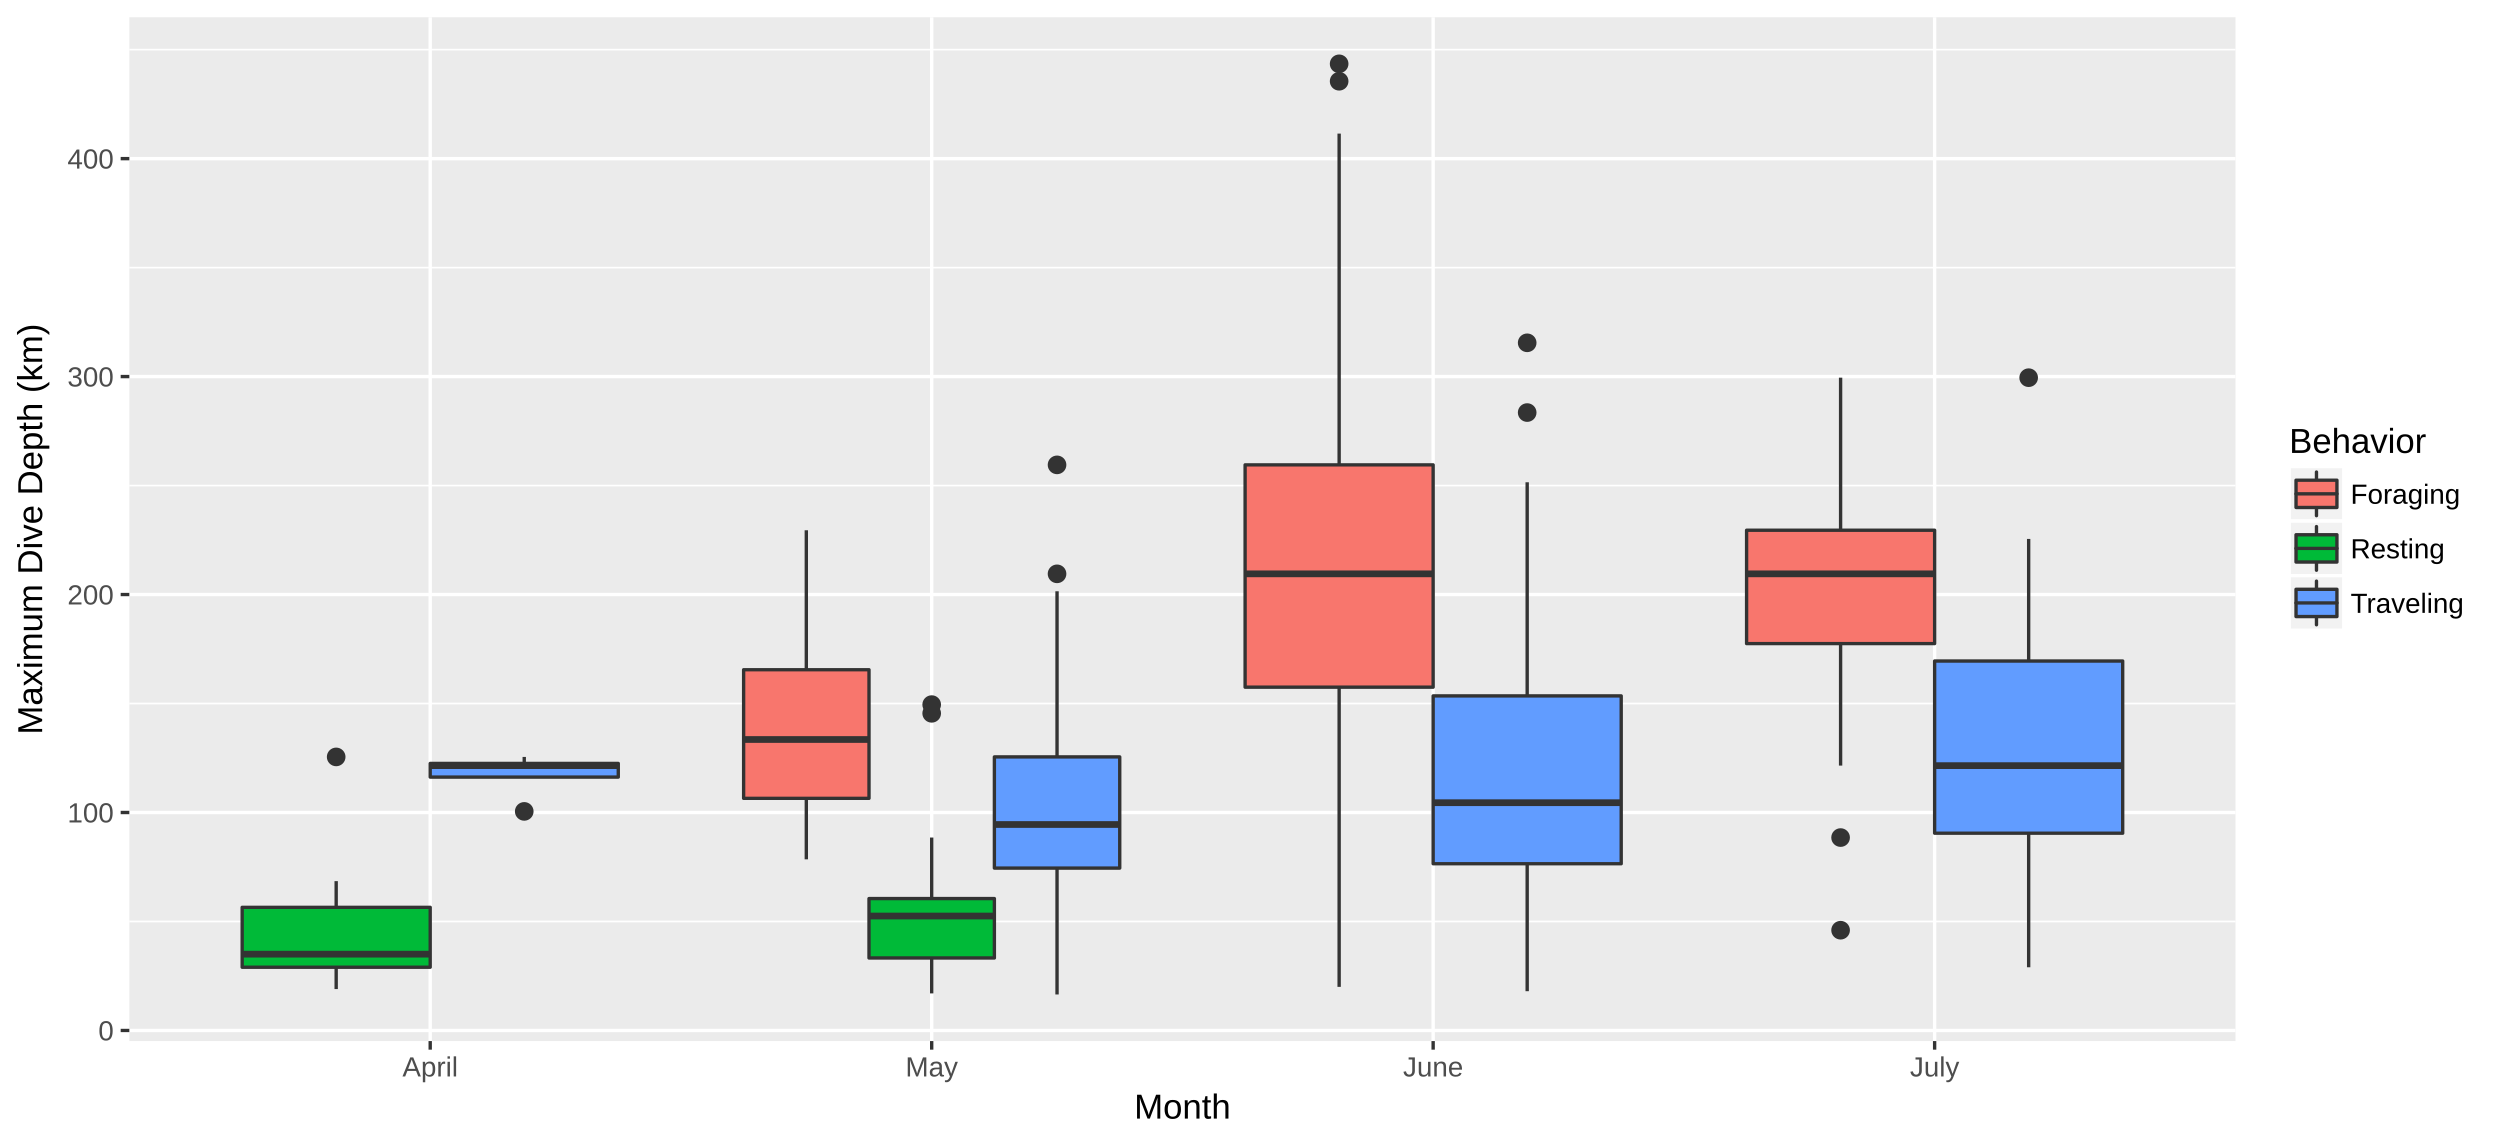
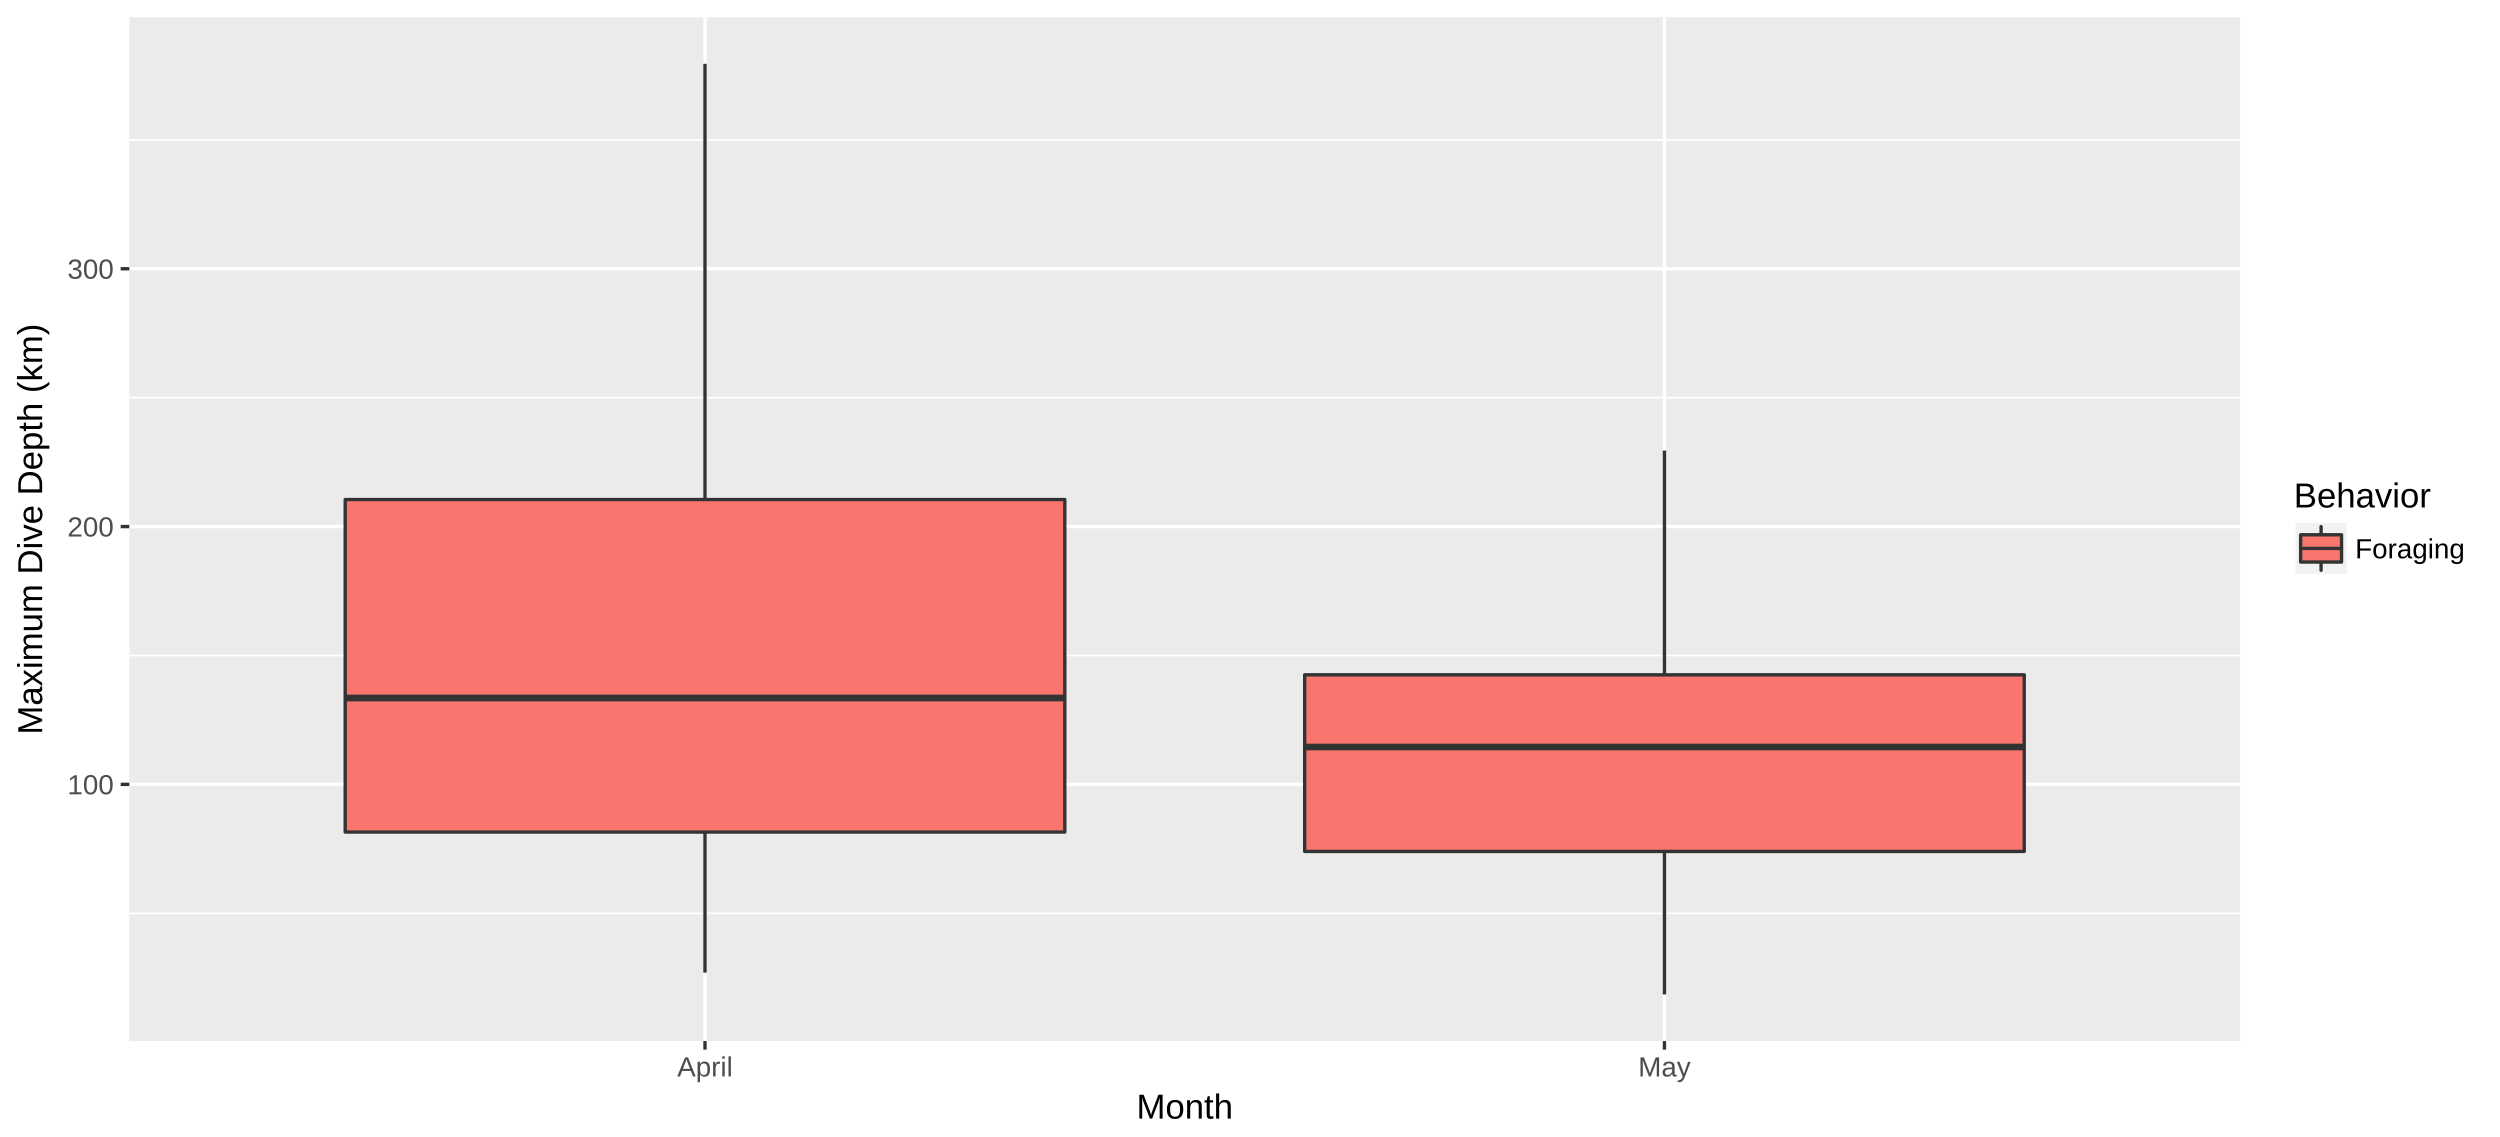
<svg xmlns="http://www.w3.org/2000/svg" viewBox="0 0 792.00 360.00">
  <defs>
    <style type="text/css">
    line, polyline, polygon, path, rect, circle {
      fill: none;
      stroke: #000000;
      stroke-linecap: round;
      stroke-linejoin: round;
      stroke-miterlimit: 10.00;
    }
  </style>
  </defs>
  <rect width="100%" height="100%" style="stroke: none; fill: #FFFFFF;" />
  <rect x="0.00" y="0.00" width="792.00" height="360.00" style="stroke-width: 1.07; stroke: #FFFFFF; fill: #FFFFFF;" />
  <defs>
-     <clipPath id="cpNDAuOTd8NzA4LjIxfDMyOS44MHw1LjQ4">
-       <rect x="40.97" y="5.48" width="667.24" height="324.32" />
+     <clipPath id="cpNDAuOTd8NzA5LjY3fDMyOS44MHw1LjQ4">
+       <rect x="40.97" y="5.48" width="668.70" height="324.32" />
    </clipPath>
  </defs>
-   <rect x="40.97" y="5.48" width="667.24" height="324.32" style="stroke-width: 1.07; stroke: none; fill: #EBEBEB;" clip-path="url(#cpNDAuOTd8NzA4LjIxfDMyOS44MHw1LjQ4)" />
-   <polyline points="40.97,291.92 708.21,291.92 " style="stroke-width: 0.53; stroke: #FFFFFF; stroke-linecap: butt;" clip-path="url(#cpNDAuOTd8NzA4LjIxfDMyOS44MHw1LjQ4)" />
-   <polyline points="40.97,222.88 708.21,222.88 " style="stroke-width: 0.53; stroke: #FFFFFF; stroke-linecap: butt;" clip-path="url(#cpNDAuOTd8NzA4LjIxfDMyOS44MHw1LjQ4)" />
-   <polyline points="40.97,153.83 708.21,153.83 " style="stroke-width: 0.53; stroke: #FFFFFF; stroke-linecap: butt;" clip-path="url(#cpNDAuOTd8NzA4LjIxfDMyOS44MHw1LjQ4)" />
-   <polyline points="40.97,84.78 708.21,84.78 " style="stroke-width: 0.53; stroke: #FFFFFF; stroke-linecap: butt;" clip-path="url(#cpNDAuOTd8NzA4LjIxfDMyOS44MHw1LjQ4)" />
-   <polyline points="40.97,15.73 708.21,15.73 " style="stroke-width: 0.53; stroke: #FFFFFF; stroke-linecap: butt;" clip-path="url(#cpNDAuOTd8NzA4LjIxfDMyOS44MHw1LjQ4)" />
-   <polyline points="40.97,326.45 708.21,326.45 " style="stroke-width: 1.07; stroke: #FFFFFF; stroke-linecap: butt;" clip-path="url(#cpNDAuOTd8NzA4LjIxfDMyOS44MHw1LjQ4)" />
-   <polyline points="40.97,257.40 708.21,257.40 " style="stroke-width: 1.07; stroke: #FFFFFF; stroke-linecap: butt;" clip-path="url(#cpNDAuOTd8NzA4LjIxfDMyOS44MHw1LjQ4)" />
-   <polyline points="40.97,188.35 708.21,188.35 " style="stroke-width: 1.07; stroke: #FFFFFF; stroke-linecap: butt;" clip-path="url(#cpNDAuOTd8NzA4LjIxfDMyOS44MHw1LjQ4)" />
-   <polyline points="40.97,119.30 708.21,119.30 " style="stroke-width: 1.07; stroke: #FFFFFF; stroke-linecap: butt;" clip-path="url(#cpNDAuOTd8NzA4LjIxfDMyOS44MHw1LjQ4)" />
-   <polyline points="40.97,50.26 708.21,50.26 " style="stroke-width: 1.07; stroke: #FFFFFF; stroke-linecap: butt;" clip-path="url(#cpNDAuOTd8NzA4LjIxfDMyOS44MHw1LjQ4)" />
-   <polyline points="136.29,329.80 136.29,5.48 " style="stroke-width: 1.07; stroke: #FFFFFF; stroke-linecap: butt;" clip-path="url(#cpNDAuOTd8NzA4LjIxfDMyOS44MHw1LjQ4)" />
-   <polyline points="295.16,329.80 295.16,5.48 " style="stroke-width: 1.07; stroke: #FFFFFF; stroke-linecap: butt;" clip-path="url(#cpNDAuOTd8NzA4LjIxfDMyOS44MHw1LjQ4)" />
-   <polyline points="454.02,329.80 454.02,5.48 " style="stroke-width: 1.07; stroke: #FFFFFF; stroke-linecap: butt;" clip-path="url(#cpNDAuOTd8NzA4LjIxfDMyOS44MHw1LjQ4)" />
-   <polyline points="612.89,329.80 612.89,5.48 " style="stroke-width: 1.07; stroke: #FFFFFF; stroke-linecap: butt;" clip-path="url(#cpNDAuOTd8NzA4LjIxfDMyOS44MHw1LjQ4)" />
-   <circle cx="106.50" cy="239.79" r="1.95pt" style="stroke-width: 0.71; stroke: #333333; fill: #333333;" clip-path="url(#cpNDAuOTd8NzA4LjIxfDMyOS44MHw1LjQ4)" />
-   <line x1="106.50" y1="287.44" x2="106.50" y2="279.15" style="stroke-width: 1.07; stroke: #333333; stroke-linecap: butt;" clip-path="url(#cpNDAuOTd8NzA4LjIxfDMyOS44MHw1LjQ4)" />
-   <line x1="106.50" y1="306.42" x2="106.50" y2="313.33" style="stroke-width: 1.07; stroke: #333333; stroke-linecap: butt;" clip-path="url(#cpNDAuOTd8NzA4LjIxfDMyOS44MHw1LjQ4)" />
-   <polygon points="76.72,287.44 76.72,306.42 136.29,306.42 136.29,287.44 76.72,287.44 " style="stroke-width: 1.07; stroke: #333333; fill: #00BA38;" clip-path="url(#cpNDAuOTd8NzA4LjIxfDMyOS44MHw1LjQ4)" />
-   <line x1="76.72" y1="302.28" x2="136.29" y2="302.28" style="stroke-width: 2.13; stroke: #333333; stroke-linecap: butt;" clip-path="url(#cpNDAuOTd8NzA4LjIxfDMyOS44MHw1LjQ4)" />
-   <circle cx="166.08" cy="257.05" r="1.95pt" style="stroke-width: 0.71; stroke: #333333; fill: #333333;" clip-path="url(#cpNDAuOTd8NzA4LjIxfDMyOS44MHw1LjQ4)" />
-   <line x1="166.08" y1="241.86" x2="166.08" y2="239.79" style="stroke-width: 1.07; stroke: #333333; stroke-linecap: butt;" clip-path="url(#cpNDAuOTd8NzA4LjIxfDMyOS44MHw1LjQ4)" />
-   <line x1="166.08" y1="246.18" x2="166.08" y2="246.18" style="stroke-width: 1.07; stroke: #333333; stroke-linecap: butt;" clip-path="url(#cpNDAuOTd8NzA4LjIxfDMyOS44MHw1LjQ4)" />
-   <polygon points="136.29,241.86 136.29,246.18 195.87,246.18 195.87,241.86 136.29,241.86 " style="stroke-width: 1.07; stroke: #333333; fill: #619CFF;" clip-path="url(#cpNDAuOTd8NzA4LjIxfDMyOS44MHw1LjQ4)" />
-   <line x1="136.29" y1="242.55" x2="195.87" y2="242.55" style="stroke-width: 2.13; stroke: #333333; stroke-linecap: butt;" clip-path="url(#cpNDAuOTd8NzA4LjIxfDMyOS44MHw1LjQ4)" />
-   <line x1="255.44" y1="212.17" x2="255.44" y2="167.98" style="stroke-width: 1.07; stroke: #333333; stroke-linecap: butt;" clip-path="url(#cpNDAuOTd8NzA4LjIxfDMyOS44MHw1LjQ4)" />
-   <line x1="255.44" y1="252.91" x2="255.44" y2="272.24" style="stroke-width: 1.07; stroke: #333333; stroke-linecap: butt;" clip-path="url(#cpNDAuOTd8NzA4LjIxfDMyOS44MHw1LjQ4)" />
-   <polygon points="235.58,212.17 235.58,252.91 275.30,252.91 275.30,212.17 235.58,212.17 " style="stroke-width: 1.07; stroke: #333333; fill: #F8766D;" clip-path="url(#cpNDAuOTd8NzA4LjIxfDMyOS44MHw1LjQ4)" />
-   <line x1="235.58" y1="234.27" x2="275.30" y2="234.27" style="stroke-width: 2.13; stroke: #333333; stroke-linecap: butt;" clip-path="url(#cpNDAuOTd8NzA4LjIxfDMyOS44MHw1LjQ4)" />
-   <circle cx="295.16" cy="223.22" r="1.95pt" style="stroke-width: 0.71; stroke: #333333; fill: #333333;" clip-path="url(#cpNDAuOTd8NzA4LjIxfDMyOS44MHw1LjQ4)" />
-   <circle cx="295.16" cy="225.98" r="1.95pt" style="stroke-width: 0.71; stroke: #333333; fill: #333333;" clip-path="url(#cpNDAuOTd8NzA4LjIxfDMyOS44MHw1LjQ4)" />
-   <line x1="295.16" y1="284.67" x2="295.16" y2="265.34" style="stroke-width: 1.07; stroke: #333333; stroke-linecap: butt;" clip-path="url(#cpNDAuOTd8NzA4LjIxfDMyOS44MHw1LjQ4)" />
-   <line x1="295.16" y1="303.49" x2="295.16" y2="314.71" style="stroke-width: 1.07; stroke: #333333; stroke-linecap: butt;" clip-path="url(#cpNDAuOTd8NzA4LjIxfDMyOS44MHw1LjQ4)" />
-   <polygon points="275.30,284.67 275.30,303.49 315.02,303.49 315.02,284.67 275.30,284.67 " style="stroke-width: 1.07; stroke: #333333; fill: #00BA38;" clip-path="url(#cpNDAuOTd8NzA4LjIxfDMyOS44MHw1LjQ4)" />
-   <line x1="275.30" y1="290.20" x2="315.02" y2="290.20" style="stroke-width: 2.13; stroke: #333333; stroke-linecap: butt;" clip-path="url(#cpNDAuOTd8NzA4LjIxfDMyOS44MHw1LjQ4)" />
-   <circle cx="334.87" cy="181.79" r="1.95pt" style="stroke-width: 0.71; stroke: #333333; fill: #333333;" clip-path="url(#cpNDAuOTd8NzA4LjIxfDMyOS44MHw1LjQ4)" />
-   <circle cx="334.87" cy="147.27" r="1.95pt" style="stroke-width: 0.71; stroke: #333333; fill: #333333;" clip-path="url(#cpNDAuOTd8NzA4LjIxfDMyOS44MHw1LjQ4)" />
-   <line x1="334.87" y1="239.79" x2="334.87" y2="187.32" style="stroke-width: 1.07; stroke: #333333; stroke-linecap: butt;" clip-path="url(#cpNDAuOTd8NzA4LjIxfDMyOS44MHw1LjQ4)" />
-   <line x1="334.87" y1="275.01" x2="334.87" y2="315.05" style="stroke-width: 1.07; stroke: #333333; stroke-linecap: butt;" clip-path="url(#cpNDAuOTd8NzA4LjIxfDMyOS44MHw1LjQ4)" />
-   <polygon points="315.02,239.79 315.02,275.01 354.73,275.01 354.73,239.79 315.02,239.79 " style="stroke-width: 1.07; stroke: #333333; fill: #619CFF;" clip-path="url(#cpNDAuOTd8NzA4LjIxfDMyOS44MHw1LjQ4)" />
-   <line x1="315.02" y1="261.20" x2="354.73" y2="261.20" style="stroke-width: 2.13; stroke: #333333; stroke-linecap: butt;" clip-path="url(#cpNDAuOTd8NzA4LjIxfDMyOS44MHw1LjQ4)" />
-   <circle cx="424.24" cy="20.22" r="1.95pt" style="stroke-width: 0.71; stroke: #333333; fill: #333333;" clip-path="url(#cpNDAuOTd8NzA4LjIxfDMyOS44MHw1LjQ4)" />
-   <circle cx="424.24" cy="25.74" r="1.95pt" style="stroke-width: 0.71; stroke: #333333; fill: #333333;" clip-path="url(#cpNDAuOTd8NzA4LjIxfDMyOS44MHw1LjQ4)" />
-   <line x1="424.24" y1="147.27" x2="424.24" y2="42.32" style="stroke-width: 1.07; stroke: #333333; stroke-linecap: butt;" clip-path="url(#cpNDAuOTd8NzA4LjIxfDMyOS44MHw1LjQ4)" />
-   <line x1="424.24" y1="217.70" x2="424.24" y2="312.64" style="stroke-width: 1.07; stroke: #333333; stroke-linecap: butt;" clip-path="url(#cpNDAuOTd8NzA4LjIxfDMyOS44MHw1LjQ4)" />
-   <polygon points="394.45,147.27 394.45,217.70 454.02,217.70 454.02,147.27 394.45,147.27 " style="stroke-width: 1.07; stroke: #333333; fill: #F8766D;" clip-path="url(#cpNDAuOTd8NzA4LjIxfDMyOS44MHw1LjQ4)" />
-   <line x1="394.45" y1="181.79" x2="454.02" y2="181.79" style="stroke-width: 2.13; stroke: #333333; stroke-linecap: butt;" clip-path="url(#cpNDAuOTd8NzA4LjIxfDMyOS44MHw1LjQ4)" />
-   <circle cx="483.81" cy="108.60" r="1.95pt" style="stroke-width: 0.71; stroke: #333333; fill: #333333;" clip-path="url(#cpNDAuOTd8NzA4LjIxfDMyOS44MHw1LjQ4)" />
-   <circle cx="483.81" cy="130.70" r="1.95pt" style="stroke-width: 0.71; stroke: #333333; fill: #333333;" clip-path="url(#cpNDAuOTd8NzA4LjIxfDMyOS44MHw1LjQ4)" />
-   <line x1="483.81" y1="220.46" x2="483.81" y2="152.79" style="stroke-width: 1.07; stroke: #333333; stroke-linecap: butt;" clip-path="url(#cpNDAuOTd8NzA4LjIxfDMyOS44MHw1LjQ4)" />
-   <line x1="483.81" y1="273.63" x2="483.81" y2="314.02" style="stroke-width: 1.07; stroke: #333333; stroke-linecap: butt;" clip-path="url(#cpNDAuOTd8NzA4LjIxfDMyOS44MHw1LjQ4)" />
-   <polygon points="454.02,220.46 454.02,273.63 513.60,273.63 513.60,220.46 454.02,220.46 " style="stroke-width: 1.07; stroke: #333333; fill: #619CFF;" clip-path="url(#cpNDAuOTd8NzA4LjIxfDMyOS44MHw1LjQ4)" />
-   <line x1="454.02" y1="254.29" x2="513.60" y2="254.29" style="stroke-width: 2.13; stroke: #333333; stroke-linecap: butt;" clip-path="url(#cpNDAuOTd8NzA4LjIxfDMyOS44MHw1LjQ4)" />
-   <circle cx="583.10" cy="265.34" r="1.95pt" style="stroke-width: 0.71; stroke: #333333; fill: #333333;" clip-path="url(#cpNDAuOTd8NzA4LjIxfDMyOS44MHw1LjQ4)" />
-   <circle cx="583.10" cy="294.69" r="1.95pt" style="stroke-width: 0.71; stroke: #333333; fill: #333333;" clip-path="url(#cpNDAuOTd8NzA4LjIxfDMyOS44MHw1LjQ4)" />
-   <line x1="583.10" y1="167.98" x2="583.10" y2="119.65" style="stroke-width: 1.07; stroke: #333333; stroke-linecap: butt;" clip-path="url(#cpNDAuOTd8NzA4LjIxfDMyOS44MHw1LjQ4)" />
-   <line x1="583.10" y1="203.89" x2="583.10" y2="242.55" style="stroke-width: 1.07; stroke: #333333; stroke-linecap: butt;" clip-path="url(#cpNDAuOTd8NzA4LjIxfDMyOS44MHw1LjQ4)" />
-   <polygon points="553.32,167.98 553.32,203.89 612.89,203.89 612.89,167.98 553.32,167.98 " style="stroke-width: 1.07; stroke: #333333; fill: #F8766D;" clip-path="url(#cpNDAuOTd8NzA4LjIxfDMyOS44MHw1LjQ4)" />
-   <line x1="553.32" y1="181.79" x2="612.89" y2="181.79" style="stroke-width: 2.13; stroke: #333333; stroke-linecap: butt;" clip-path="url(#cpNDAuOTd8NzA4LjIxfDMyOS44MHw1LjQ4)" />
-   <circle cx="642.68" cy="119.65" r="1.95pt" style="stroke-width: 0.71; stroke: #333333; fill: #333333;" clip-path="url(#cpNDAuOTd8NzA4LjIxfDMyOS44MHw1LjQ4)" />
-   <line x1="642.68" y1="209.41" x2="642.68" y2="170.74" style="stroke-width: 1.07; stroke: #333333; stroke-linecap: butt;" clip-path="url(#cpNDAuOTd8NzA4LjIxfDMyOS44MHw1LjQ4)" />
-   <line x1="642.68" y1="263.96" x2="642.68" y2="306.42" style="stroke-width: 1.07; stroke: #333333; stroke-linecap: butt;" clip-path="url(#cpNDAuOTd8NzA4LjIxfDMyOS44MHw1LjQ4)" />
-   <polygon points="612.89,209.41 612.89,263.96 672.47,263.96 672.47,209.41 612.89,209.41 " style="stroke-width: 1.07; stroke: #333333; fill: #619CFF;" clip-path="url(#cpNDAuOTd8NzA4LjIxfDMyOS44MHw1LjQ4)" />
-   <line x1="612.89" y1="242.55" x2="672.47" y2="242.55" style="stroke-width: 2.13; stroke: #333333; stroke-linecap: butt;" clip-path="url(#cpNDAuOTd8NzA4LjIxfDMyOS44MHw1LjQ4)" />
+   <rect x="40.97" y="5.48" width="668.70" height="324.32" style="stroke-width: 1.07; stroke: none; fill: #EBEBEB;" clip-path="url(#cpNDAuOTd8NzA5LjY3fDMyOS44MHw1LjQ4)" />
+   <polyline points="40.97,289.33 709.67,289.33 " style="stroke-width: 0.53; stroke: #FFFFFF; stroke-linecap: butt;" clip-path="url(#cpNDAuOTd8NzA5LjY3fDMyOS44MHw1LjQ4)" />
+   <polyline points="40.97,207.66 709.67,207.66 " style="stroke-width: 0.53; stroke: #FFFFFF; stroke-linecap: butt;" clip-path="url(#cpNDAuOTd8NzA5LjY3fDMyOS44MHw1LjQ4)" />
+   <polyline points="40.97,125.99 709.67,125.99 " style="stroke-width: 0.53; stroke: #FFFFFF; stroke-linecap: butt;" clip-path="url(#cpNDAuOTd8NzA5LjY3fDMyOS44MHw1LjQ4)" />
+   <polyline points="40.97,44.31 709.67,44.31 " style="stroke-width: 0.53; stroke: #FFFFFF; stroke-linecap: butt;" clip-path="url(#cpNDAuOTd8NzA5LjY3fDMyOS44MHw1LjQ4)" />
+   <polyline points="40.97,248.49 709.67,248.49 " style="stroke-width: 1.07; stroke: #FFFFFF; stroke-linecap: butt;" clip-path="url(#cpNDAuOTd8NzA5LjY3fDMyOS44MHw1LjQ4)" />
+   <polyline points="40.97,166.82 709.67,166.82 " style="stroke-width: 1.07; stroke: #FFFFFF; stroke-linecap: butt;" clip-path="url(#cpNDAuOTd8NzA5LjY3fDMyOS44MHw1LjQ4)" />
+   <polyline points="40.97,85.15 709.67,85.15 " style="stroke-width: 1.07; stroke: #FFFFFF; stroke-linecap: butt;" clip-path="url(#cpNDAuOTd8NzA5LjY3fDMyOS44MHw1LjQ4)" />
+   <polyline points="223.34,329.80 223.34,5.48 " style="stroke-width: 1.07; stroke: #FFFFFF; stroke-linecap: butt;" clip-path="url(#cpNDAuOTd8NzA5LjY3fDMyOS44MHw1LjQ4)" />
+   <polyline points="527.30,329.80 527.30,5.48 " style="stroke-width: 1.07; stroke: #FFFFFF; stroke-linecap: butt;" clip-path="url(#cpNDAuOTd8NzA5LjY3fDMyOS44MHw1LjQ4)" />
+   <line x1="223.34" y1="158.25" x2="223.34" y2="20.22" style="stroke-width: 1.07; stroke: #333333; stroke-linecap: butt;" clip-path="url(#cpNDAuOTd8NzA5LjY3fDMyOS44MHw1LjQ4)" />
+   <line x1="223.34" y1="263.60" x2="223.34" y2="308.11" style="stroke-width: 1.07; stroke: #333333; stroke-linecap: butt;" clip-path="url(#cpNDAuOTd8NzA5LjY3fDMyOS44MHw1LjQ4)" />
+   <polygon points="109.36,158.25 109.36,263.60 337.33,263.60 337.33,158.25 109.36,158.25 " style="stroke-width: 1.07; stroke: #333333; fill: #F8766D;" clip-path="url(#cpNDAuOTd8NzA5LjY3fDMyOS44MHw1LjQ4)" />
+   <line x1="109.36" y1="221.13" x2="337.33" y2="221.13" style="stroke-width: 2.13; stroke: #333333; stroke-linecap: butt;" clip-path="url(#cpNDAuOTd8NzA5LjY3fDMyOS44MHw1LjQ4)" />
+   <line x1="527.30" y1="213.78" x2="527.30" y2="142.73" style="stroke-width: 1.07; stroke: #333333; stroke-linecap: butt;" clip-path="url(#cpNDAuOTd8NzA5LjY3fDMyOS44MHw1LjQ4)" />
+   <line x1="527.30" y1="269.73" x2="527.30" y2="315.05" style="stroke-width: 1.07; stroke: #333333; stroke-linecap: butt;" clip-path="url(#cpNDAuOTd8NzA5LjY3fDMyOS44MHw1LjQ4)" />
+   <polygon points="413.32,213.78 413.32,269.73 641.28,269.73 641.28,213.78 413.32,213.78 " style="stroke-width: 1.07; stroke: #333333; fill: #F8766D;" clip-path="url(#cpNDAuOTd8NzA5LjY3fDMyOS44MHw1LjQ4)" />
+   <line x1="413.32" y1="236.65" x2="641.28" y2="236.65" style="stroke-width: 2.13; stroke: #333333; stroke-linecap: butt;" clip-path="url(#cpNDAuOTd8NzA5LjY3fDMyOS44MHw1LjQ4)" />
  <defs>
    <clipPath id="cpMC4wMHw3OTIuMDB8MzYwLjAwfDAuMDA=">
      <rect x="0.00" y="0.00" width="792.00" height="360.00" />
    </clipPath>
  </defs>
  <g clip-path="url(#cpMC4wMHw3OTIuMDB8MzYwLjAwfDAuMDA=)">
-     <text x="31.15" y="329.60" style="font-size: 8.80px; fill: #4D4D4D; font-family: Arial;" textLength="4.89px" lengthAdjust="spacingAndGlyphs">0</text>
+     <text x="21.36" y="251.64" style="font-size: 8.80px; fill: #4D4D4D; font-family: Arial;" textLength="14.68px" lengthAdjust="spacingAndGlyphs">100</text>
  </g>
  <g clip-path="url(#cpMC4wMHw3OTIuMDB8MzYwLjAwfDAuMDA=)">
-     <text x="21.36" y="260.55" style="font-size: 8.80px; fill: #4D4D4D; font-family: Arial;" textLength="14.68px" lengthAdjust="spacingAndGlyphs">100</text>
+     <text x="21.36" y="169.97" style="font-size: 8.80px; fill: #4D4D4D; font-family: Arial;" textLength="14.68px" lengthAdjust="spacingAndGlyphs">200</text>
  </g>
  <g clip-path="url(#cpMC4wMHw3OTIuMDB8MzYwLjAwfDAuMDA=)">
-     <text x="21.36" y="191.50" style="font-size: 8.80px; fill: #4D4D4D; font-family: Arial;" textLength="14.68px" lengthAdjust="spacingAndGlyphs">200</text>
+     <text x="21.36" y="88.30" style="font-size: 8.80px; fill: #4D4D4D; font-family: Arial;" textLength="14.68px" lengthAdjust="spacingAndGlyphs">300</text>
+   </g>
+   <polyline points="38.23,248.49 40.97,248.49 " style="stroke-width: 1.07; stroke: #333333; stroke-linecap: butt;" clip-path="url(#cpMC4wMHw3OTIuMDB8MzYwLjAwfDAuMDA=)" />
+   <polyline points="38.23,166.82 40.97,166.82 " style="stroke-width: 1.07; stroke: #333333; stroke-linecap: butt;" clip-path="url(#cpMC4wMHw3OTIuMDB8MzYwLjAwfDAuMDA=)" />
+   <polyline points="38.23,85.15 40.97,85.15 " style="stroke-width: 1.07; stroke: #333333; stroke-linecap: butt;" clip-path="url(#cpMC4wMHw3OTIuMDB8MzYwLjAwfDAuMDA=)" />
+   <polyline points="223.34,332.54 223.34,329.80 " style="stroke-width: 1.07; stroke: #333333; stroke-linecap: butt;" clip-path="url(#cpMC4wMHw3OTIuMDB8MzYwLjAwfDAuMDA=)" />
+   <polyline points="527.30,332.54 527.30,329.80 " style="stroke-width: 1.07; stroke: #333333; stroke-linecap: butt;" clip-path="url(#cpMC4wMHw3OTIuMDB8MzYwLjAwfDAuMDA=)" />
+   <g clip-path="url(#cpMC4wMHw3OTIuMDB8MzYwLjAwfDAuMDA=)">
+     <text x="214.54" y="341.03" style="font-size: 8.80px; fill: #4D4D4D; font-family: Arial;" textLength="17.60px" lengthAdjust="spacingAndGlyphs">April</text>
  </g>
  <g clip-path="url(#cpMC4wMHw3OTIuMDB8MzYwLjAwfDAuMDA=)">
-     <text x="21.36" y="122.45" style="font-size: 8.80px; fill: #4D4D4D; font-family: Arial;" textLength="14.68px" lengthAdjust="spacingAndGlyphs">300</text>
+     <text x="518.99" y="341.03" style="font-size: 8.80px; fill: #4D4D4D; font-family: Arial;" textLength="16.62px" lengthAdjust="spacingAndGlyphs">May</text>
  </g>
  <g clip-path="url(#cpMC4wMHw3OTIuMDB8MzYwLjAwfDAuMDA=)">
-     <text x="21.36" y="53.41" style="font-size: 8.80px; fill: #4D4D4D; font-family: Arial;" textLength="14.68px" lengthAdjust="spacingAndGlyphs">400</text>
-   </g>
-   <polyline points="38.23,326.45 40.97,326.45 " style="stroke-width: 1.07; stroke: #333333; stroke-linecap: butt;" clip-path="url(#cpMC4wMHw3OTIuMDB8MzYwLjAwfDAuMDA=)" />
-   <polyline points="38.23,257.40 40.97,257.40 " style="stroke-width: 1.07; stroke: #333333; stroke-linecap: butt;" clip-path="url(#cpMC4wMHw3OTIuMDB8MzYwLjAwfDAuMDA=)" />
-   <polyline points="38.23,188.35 40.97,188.35 " style="stroke-width: 1.07; stroke: #333333; stroke-linecap: butt;" clip-path="url(#cpMC4wMHw3OTIuMDB8MzYwLjAwfDAuMDA=)" />
-   <polyline points="38.23,119.30 40.97,119.30 " style="stroke-width: 1.07; stroke: #333333; stroke-linecap: butt;" clip-path="url(#cpMC4wMHw3OTIuMDB8MzYwLjAwfDAuMDA=)" />
-   <polyline points="38.23,50.26 40.97,50.26 " style="stroke-width: 1.07; stroke: #333333; stroke-linecap: butt;" clip-path="url(#cpMC4wMHw3OTIuMDB8MzYwLjAwfDAuMDA=)" />
-   <polyline points="136.29,332.54 136.29,329.80 " style="stroke-width: 1.07; stroke: #333333; stroke-linecap: butt;" clip-path="url(#cpMC4wMHw3OTIuMDB8MzYwLjAwfDAuMDA=)" />
-   <polyline points="295.16,332.54 295.16,329.80 " style="stroke-width: 1.07; stroke: #333333; stroke-linecap: butt;" clip-path="url(#cpMC4wMHw3OTIuMDB8MzYwLjAwfDAuMDA=)" />
-   <polyline points="454.02,332.54 454.02,329.80 " style="stroke-width: 1.07; stroke: #333333; stroke-linecap: butt;" clip-path="url(#cpMC4wMHw3OTIuMDB8MzYwLjAwfDAuMDA=)" />
-   <polyline points="612.89,332.54 612.89,329.80 " style="stroke-width: 1.07; stroke: #333333; stroke-linecap: butt;" clip-path="url(#cpMC4wMHw3OTIuMDB8MzYwLjAwfDAuMDA=)" />
-   <g clip-path="url(#cpMC4wMHw3OTIuMDB8MzYwLjAwfDAuMDA=)">
-     <text x="127.49" y="341.03" style="font-size: 8.80px; fill: #4D4D4D; font-family: Arial;" textLength="17.60px" lengthAdjust="spacingAndGlyphs">April</text>
-   </g>
-   <g clip-path="url(#cpMC4wMHw3OTIuMDB8MzYwLjAwfDAuMDA=)">
-     <text x="286.85" y="341.03" style="font-size: 8.80px; fill: #4D4D4D; font-family: Arial;" textLength="16.62px" lengthAdjust="spacingAndGlyphs">May</text>
-   </g>
-   <g clip-path="url(#cpMC4wMHw3OTIuMDB8MzYwLjAwfDAuMDA=)">
-     <text x="444.48" y="341.03" style="font-size: 8.80px; fill: #4D4D4D; font-family: Arial;" textLength="19.08px" lengthAdjust="spacingAndGlyphs">June</text>
-   </g>
-   <g clip-path="url(#cpMC4wMHw3OTIuMDB8MzYwLjAwfDAuMDA=)">
-     <text x="605.07" y="341.03" style="font-size: 8.80px; fill: #4D4D4D; font-family: Arial;" textLength="15.65px" lengthAdjust="spacingAndGlyphs">July</text>
-   </g>
-   <g clip-path="url(#cpMC4wMHw3OTIuMDB8MzYwLjAwfDAuMDA=)">
-     <text x="359.31" y="354.38" style="font-size: 11.00px; font-family: Arial;" textLength="30.57px" lengthAdjust="spacingAndGlyphs">Month</text>
+     <text x="360.04" y="354.38" style="font-size: 11.00px; font-family: Arial;" textLength="30.57px" lengthAdjust="spacingAndGlyphs">Month</text>
  </g>
  <g clip-path="url(#cpMC4wMHw3OTIuMDB8MzYwLjAwfDAuMDA=)">
    <text transform="translate(13.35,232.73) rotate(-90)" style="font-size: 11.00px; font-family: Arial;" textLength="130.18px" lengthAdjust="spacingAndGlyphs">Maximum Dive Depth (km)</text>
  </g>
-   <rect x="719.55" y="129.95" width="66.97" height="75.37" style="stroke-width: 1.07; stroke: none; fill: #FFFFFF;" clip-path="url(#cpMC4wMHw3OTIuMDB8MzYwLjAwfDAuMDA=)" />
+   <rect x="721.01" y="147.23" width="65.51" height="40.81" style="stroke-width: 1.07; stroke: none; fill: #FFFFFF;" clip-path="url(#cpMC4wMHw3OTIuMDB8MzYwLjAwfDAuMDA=)" />
  <g clip-path="url(#cpMC4wMHw3OTIuMDB8MzYwLjAwfDAuMDA=)">
-     <text x="725.22" y="143.49" style="font-size: 11.00px; font-family: Arial;" textLength="43.41px" lengthAdjust="spacingAndGlyphs">Behavior</text>
+     <text x="726.68" y="160.77" style="font-size: 11.00px; font-family: Arial;" textLength="43.41px" lengthAdjust="spacingAndGlyphs">Behavior</text>
  </g>
-   <rect x="725.22" y="147.81" width="17.28" height="17.28" style="stroke-width: 1.07; stroke: #FFFFFF; fill: #F2F2F2;" clip-path="url(#cpMC4wMHw3OTIuMDB8MzYwLjAwfDAuMDA=)" />
-   <polyline points="733.86,163.37 733.86,160.77 " style="stroke-width: 1.07; stroke: #333333;" clip-path="url(#cpMC4wMHw3OTIuMDB8MzYwLjAwfDAuMDA=)" />
-   <polyline points="733.86,152.13 733.86,149.54 " style="stroke-width: 1.07; stroke: #333333;" clip-path="url(#cpMC4wMHw3OTIuMDB8MzYwLjAwfDAuMDA=)" />
-   <rect x="727.38" y="152.13" width="12.96" height="8.64" style="stroke-width: 1.07; stroke: #333333; fill: #F8766D;" clip-path="url(#cpMC4wMHw3OTIuMDB8MzYwLjAwfDAuMDA=)" />
-   <polyline points="727.38,156.45 740.34,156.45 " style="stroke-width: 1.07; stroke: #333333;" clip-path="url(#cpMC4wMHw3OTIuMDB8MzYwLjAwfDAuMDA=)" />
-   <rect x="725.22" y="165.09" width="17.28" height="17.28" style="stroke-width: 1.07; stroke: #FFFFFF; fill: #F2F2F2;" clip-path="url(#cpMC4wMHw3OTIuMDB8MzYwLjAwfDAuMDA=)" />
-   <polyline points="733.86,180.65 733.86,178.05 " style="stroke-width: 1.07; stroke: #333333;" clip-path="url(#cpMC4wMHw3OTIuMDB8MzYwLjAwfDAuMDA=)" />
-   <polyline points="733.86,169.41 733.86,166.82 " style="stroke-width: 1.07; stroke: #333333;" clip-path="url(#cpMC4wMHw3OTIuMDB8MzYwLjAwfDAuMDA=)" />
-   <rect x="727.38" y="169.41" width="12.96" height="8.64" style="stroke-width: 1.07; stroke: #333333; fill: #00BA38;" clip-path="url(#cpMC4wMHw3OTIuMDB8MzYwLjAwfDAuMDA=)" />
-   <polyline points="727.38,173.73 740.34,173.73 " style="stroke-width: 1.07; stroke: #333333;" clip-path="url(#cpMC4wMHw3OTIuMDB8MzYwLjAwfDAuMDA=)" />
-   <rect x="725.22" y="182.37" width="17.28" height="17.28" style="stroke-width: 1.07; stroke: #FFFFFF; fill: #F2F2F2;" clip-path="url(#cpMC4wMHw3OTIuMDB8MzYwLjAwfDAuMDA=)" />
-   <polyline points="733.86,197.93 733.86,195.33 " style="stroke-width: 1.07; stroke: #333333;" clip-path="url(#cpMC4wMHw3OTIuMDB8MzYwLjAwfDAuMDA=)" />
-   <polyline points="733.86,186.69 733.86,184.10 " style="stroke-width: 1.07; stroke: #333333;" clip-path="url(#cpMC4wMHw3OTIuMDB8MzYwLjAwfDAuMDA=)" />
-   <rect x="727.38" y="186.69" width="12.96" height="8.64" style="stroke-width: 1.07; stroke: #333333; fill: #619CFF;" clip-path="url(#cpMC4wMHw3OTIuMDB8MzYwLjAwfDAuMDA=)" />
-   <polyline points="727.38,191.01 740.34,191.01 " style="stroke-width: 1.07; stroke: #333333;" clip-path="url(#cpMC4wMHw3OTIuMDB8MzYwLjAwfDAuMDA=)" />
+   <rect x="726.68" y="165.09" width="17.28" height="17.28" style="stroke-width: 1.07; stroke: #FFFFFF; fill: #F2F2F2;" clip-path="url(#cpMC4wMHw3OTIuMDB8MzYwLjAwfDAuMDA=)" />
+   <polyline points="735.32,180.65 735.32,178.05 " style="stroke-width: 1.07; stroke: #333333;" clip-path="url(#cpMC4wMHw3OTIuMDB8MzYwLjAwfDAuMDA=)" />
+   <polyline points="735.32,169.41 735.32,166.82 " style="stroke-width: 1.07; stroke: #333333;" clip-path="url(#cpMC4wMHw3OTIuMDB8MzYwLjAwfDAuMDA=)" />
+   <rect x="728.84" y="169.41" width="12.96" height="8.64" style="stroke-width: 1.07; stroke: #333333; fill: #F8766D;" clip-path="url(#cpMC4wMHw3OTIuMDB8MzYwLjAwfDAuMDA=)" />
+   <polyline points="728.84,173.73 741.80,173.73 " style="stroke-width: 1.07; stroke: #333333;" clip-path="url(#cpMC4wMHw3OTIuMDB8MzYwLjAwfDAuMDA=)" />
  <g clip-path="url(#cpMC4wMHw3OTIuMDB8MzYwLjAwfDAuMDA=)">
-     <text x="744.66" y="159.60" style="font-size: 8.80px; font-family: Arial;" textLength="34.73px" lengthAdjust="spacingAndGlyphs">Foraging</text>
-   </g>
-   <g clip-path="url(#cpMC4wMHw3OTIuMDB8MzYwLjAwfDAuMDA=)">
-     <text x="744.66" y="176.88" style="font-size: 8.80px; font-family: Arial;" textLength="29.84px" lengthAdjust="spacingAndGlyphs">Resting</text>
-   </g>
-   <g clip-path="url(#cpMC4wMHw3OTIuMDB8MzYwLjAwfDAuMDA=)">
-     <text x="744.66" y="194.16" style="font-size: 8.80px; font-family: Arial;" textLength="36.19px" lengthAdjust="spacingAndGlyphs">Traveling</text>
+     <text x="746.12" y="176.88" style="font-size: 8.80px; font-family: Arial;" textLength="34.73px" lengthAdjust="spacingAndGlyphs">Foraging</text>
  </g>
</svg>
